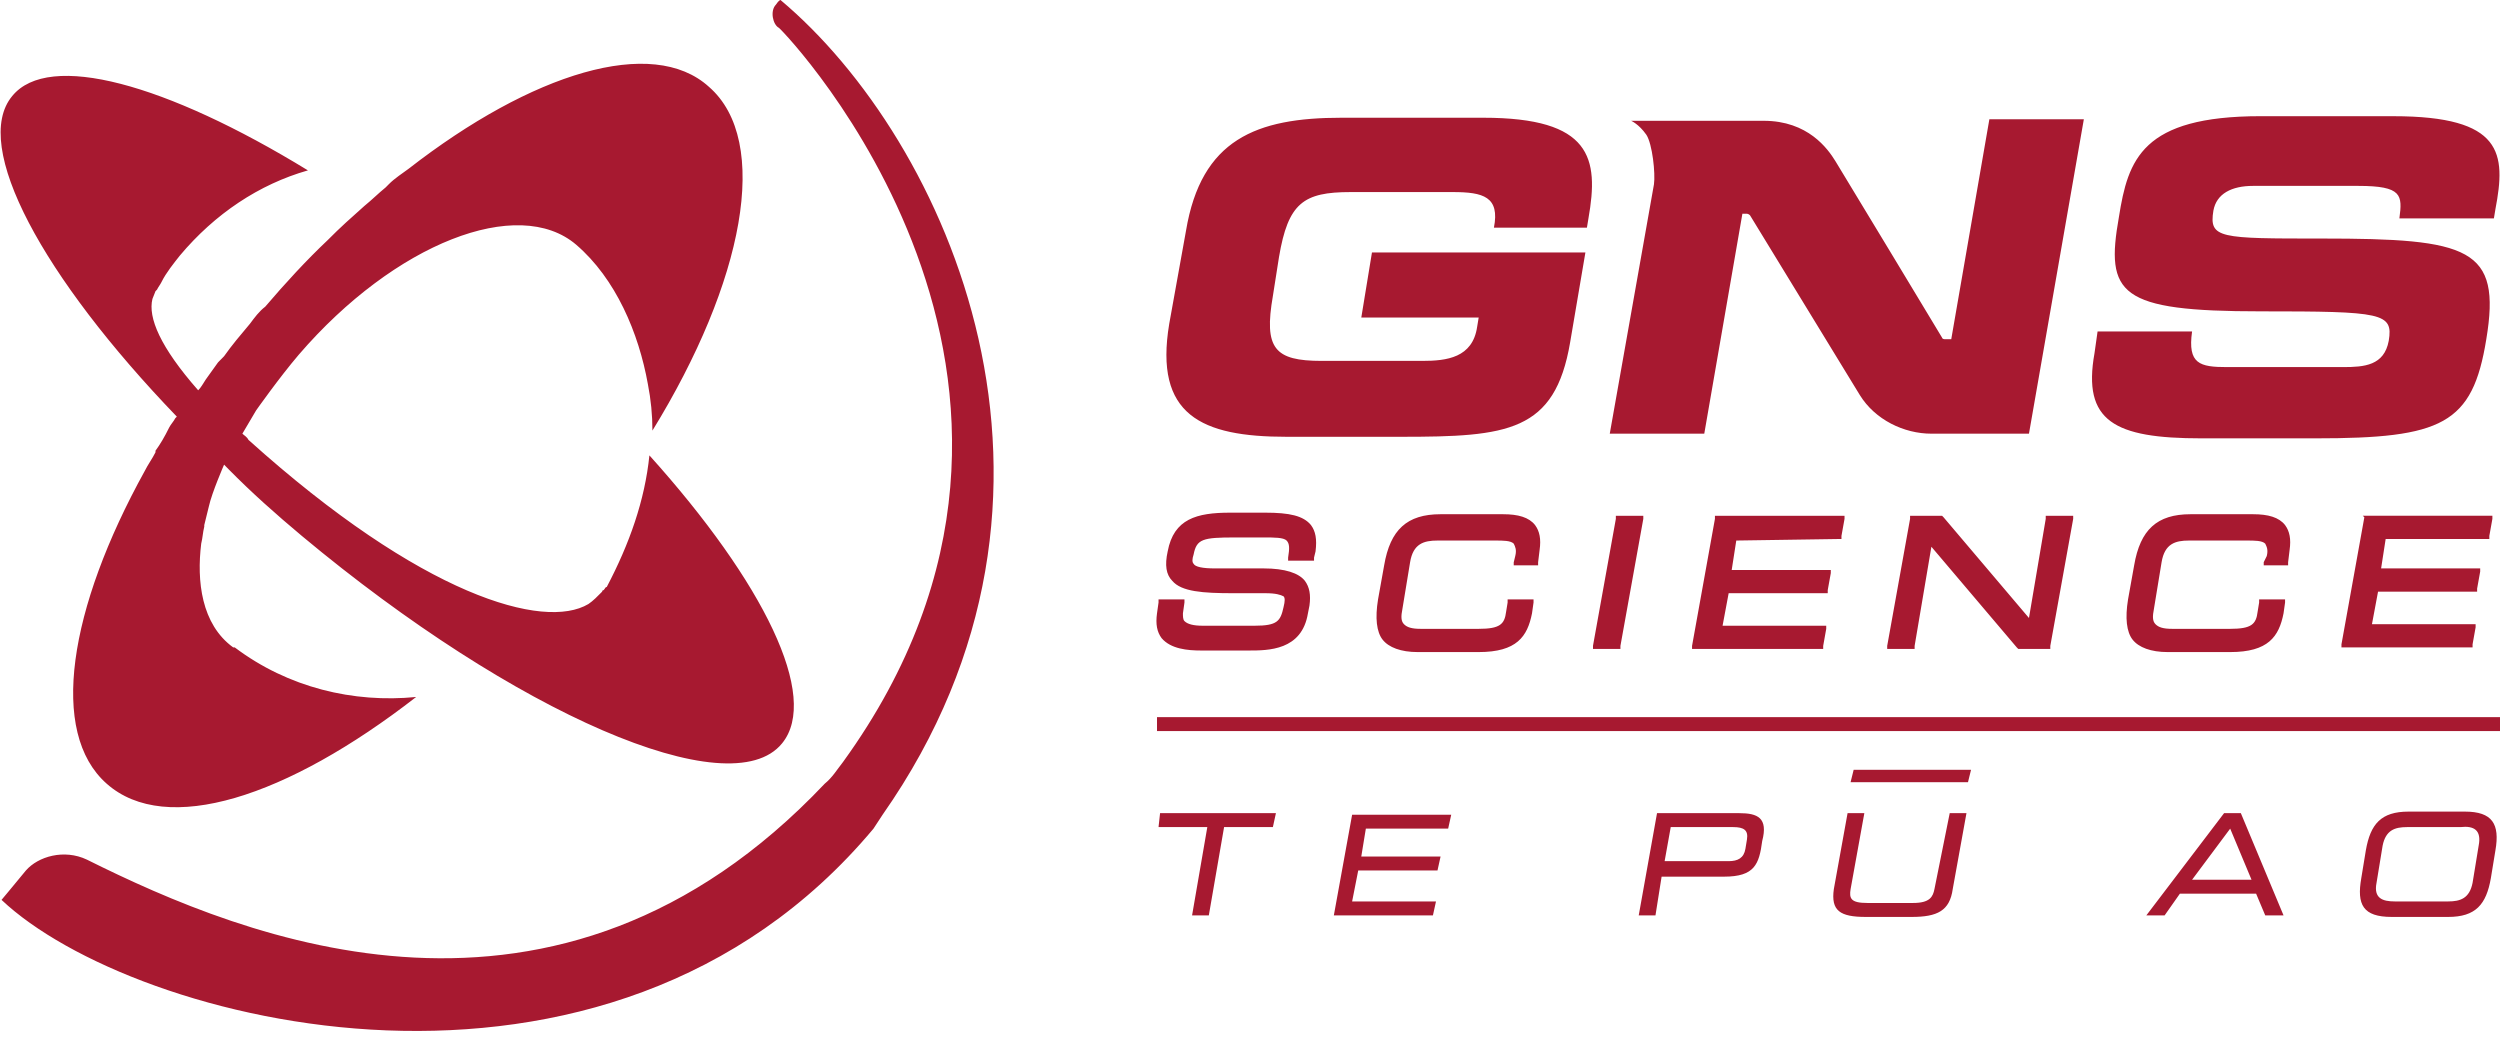
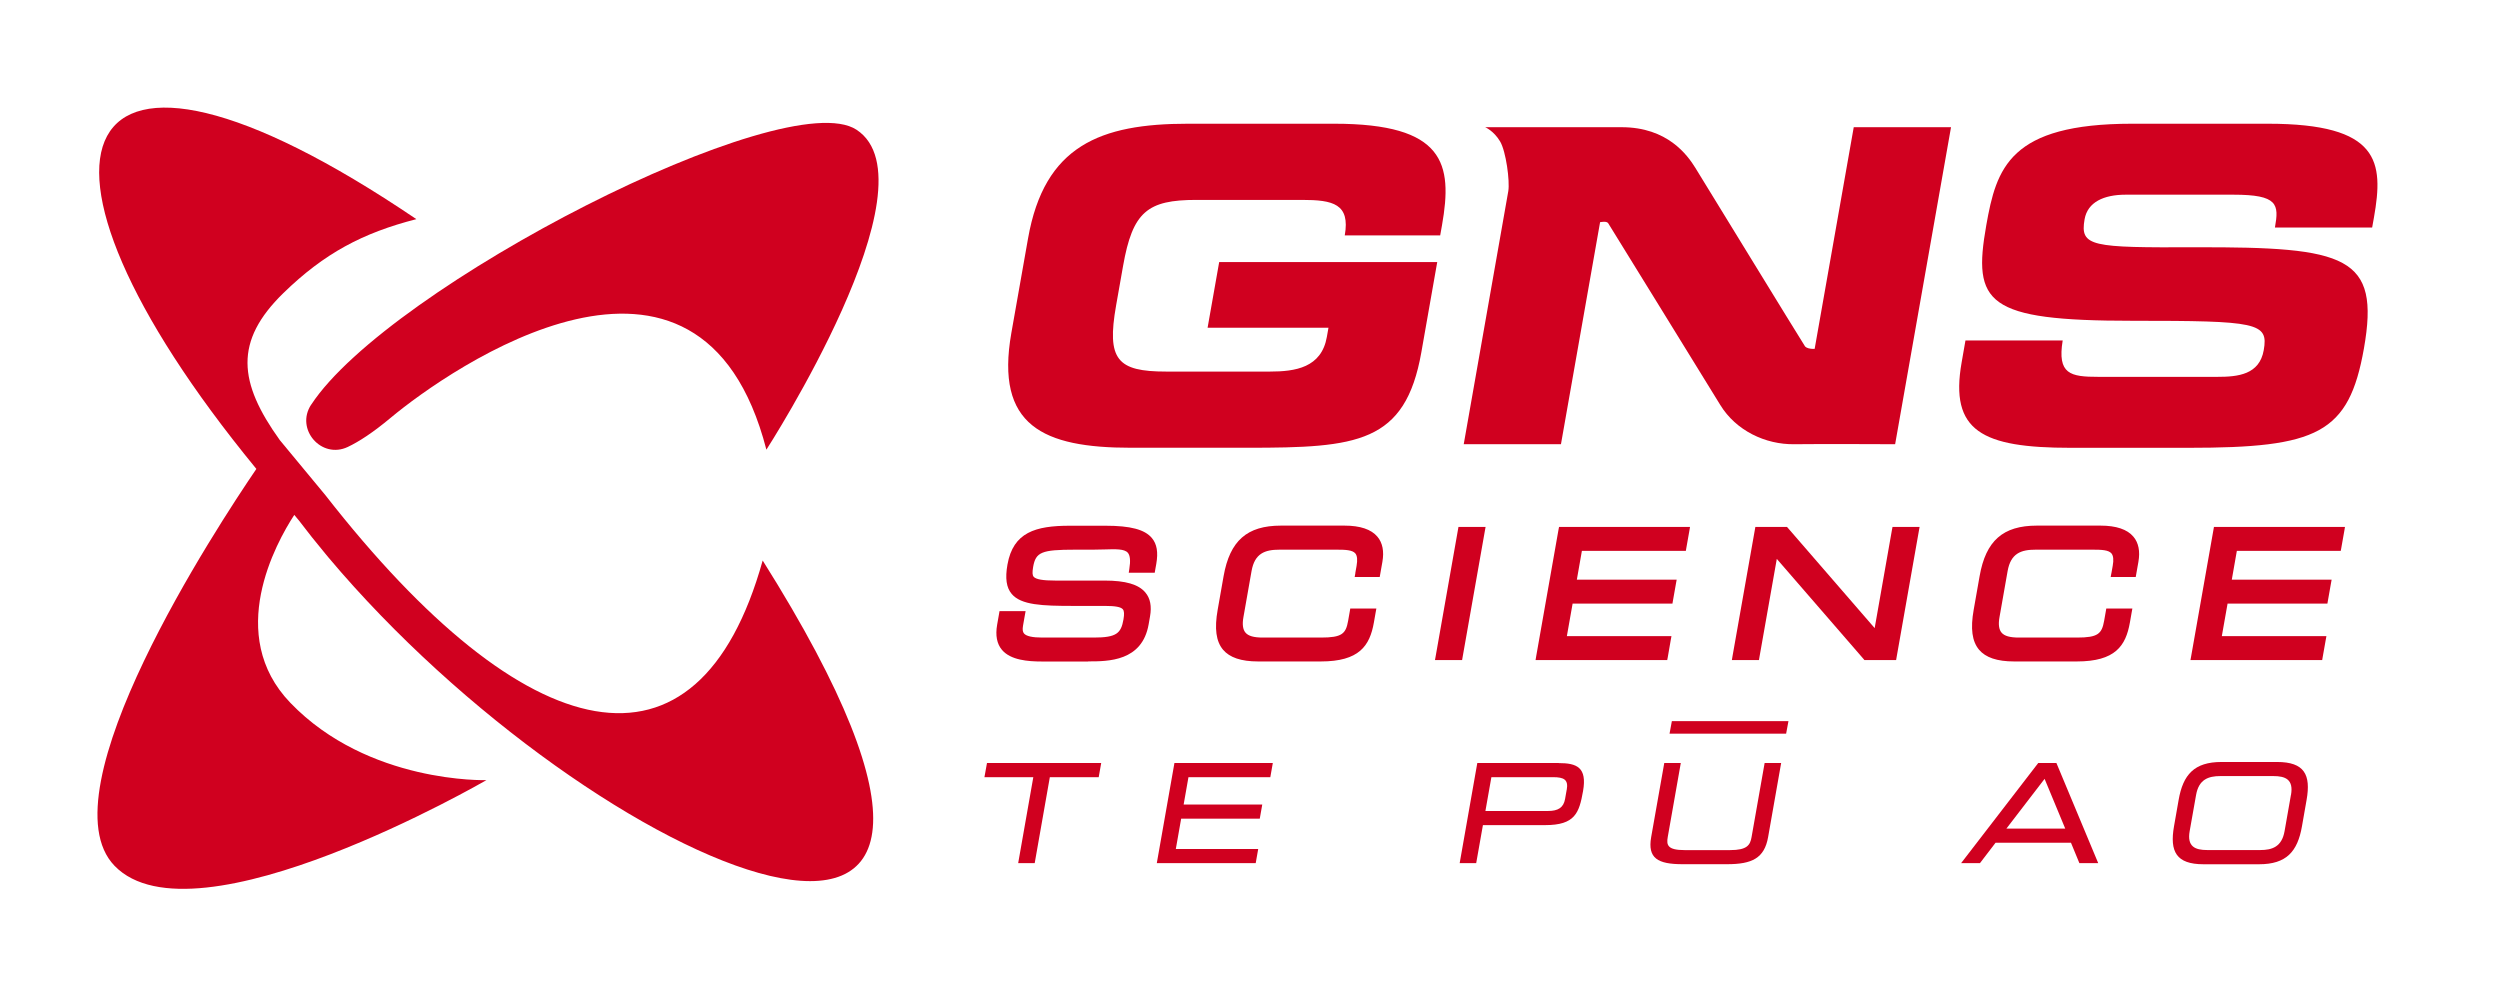
- <svg xmlns="http://www.w3.org/2000/svg" width="106" height="44" viewBox="0 0 106 44">
-   <path d="M27.534 19.307c4.848 5.386 7.24 10.245 5.623 12.215-2.197 2.693-11.31-1.247-20.36-8.8-1.098-.919-2.132-1.838-3.102-2.823l-.194-.198s-.517 1.183-.646 1.774l-.194.788v.065c-.065.263-.065.46-.13.723-.193 1.576 0 3.415 1.358 4.4h.065c2.262 1.707  5.041 2.364 7.691 2.101-5.494 4.269-10.6 5.91-13.12 3.678-2.457-2.167-1.616-7.421 1.615-13.266.13-.263.323-.525.453-.788v-.066c.194-.262.387-.59.581-.985.065-.131.194-.262.259-.394l.065-.065C1.81 11.756-1.228 6.173.518 4.072c1.55-1.905 6.527-.526 12.538  3.152-2.068.59-3.943 1.839-5.43 3.612-.258.328-.58.722-.775 1.116-.064.132-.129.197-.194.329l-.064.065-.13.329c-.193.788.324 2.035 1.94 3.874.129-.131.193-.262.323-.46.194-.262.323-.46.517-.722l.064-.066.065-.065.065-.066.064-.066c.323-.46.711-.919  1.099-1.379.194-.262.388-.525.646-.722.84-.985 1.745-1.97 2.65-2.824.517-.525 1.034-.985 1.552-1.445.323-.262.581-.525.904-.788l.13-.131c.258-.263.581-.46.84-.657 5.235-4.071 10.341-5.648 12.733-3.48 2.65 2.298 1.486 8.274-2.392 14.579  0-.657-.064-1.314-.193-1.97-.388-2.168-1.358-4.466-3.038-5.91-2.456-2.102-7.692-.067-11.764 4.662-.84.985-1.81 2.364-1.81 2.364l-.581.985c.064.066.194.131.258.263 7.369 6.633 12.54 8.077 14.414 6.96.194-.13.388-.327.581-.524 0 0  0-.066.065-.066.065-.066.065-.131.13-.131.969-1.84 1.615-3.678 1.81-5.583zM33.093 0s-.065 0-.194.197c-.259.263-.13.854.129.985.259.197 14.413 14.973 2.715 31.128-.259.329-.453.657-.776.92-11.376 12.018-24.56 6.567-31.283  3.218-.97-.46-2.068-.132-2.585.46-.647.788-1.034 1.247-1.034 1.247 5.558 5.254 25.66 10.508 36.97-3.02l.388-.592C46.99 20.883 40.138 5.91 33.093 0zm16.029 35.069h2.068l-.646 3.743h.71l.647-3.743h2.069l.129-.591h-4.912l-.065.59zm7.433  3.743h4.201l.13-.591H57.33l.259-1.314h3.361l.13-.59h-3.362l.194-1.183h3.49l.13-.59H57.33l-.775 4.268zm17.516-3.218-.065.394c-.065.394-.323.525-.71.525H70.58l.259-1.444h2.65c.452 0 .646.131.582.525zm-.323-1.116h-3.49l-.776 4.334h.71l.26-1.642h2.65c1.292 0  1.486-.525 1.615-1.51.259-.985-.194-1.182-.97-1.182zm8.273 3.218c-.065.328-.194.59-.905.59h-1.94c-.71 0-.775-.196-.71-.59l.582-3.218h-.711l-.582 3.218c-.13.919.258 1.182 1.357 1.182h1.94c1.098 0 1.615-.263 1.744-1.182l.582-3.218h-.71l-.647  3.218zm10.923-.395 1.616-2.167.905 2.167h-2.521zm1.357-2.823-3.296 4.334h.775l.647-.92h3.232l.387.92h.776l-1.81-4.334h-.71zm10.794 1.379-.258 1.576c-.13.657-.517.788-1.035.788h-2.262c-.517 0-.905-.131-.775-.788l.258-1.576c.13-.657.517-.788  1.034-.788h2.263c.581-.066.904.131.775.788zm-.582-1.445h-2.391c-1.163 0-1.616.525-1.81 1.642l-.194 1.182c-.194 1.116.065 1.642 1.293 1.642h2.391c1.164 0 1.616-.526  1.81-1.642l.194-1.182c.194-1.117-.13-1.642-1.293-1.642zm-25.918-1.773-.13.525h4.978l.129-.525h-4.977zm-29.538-2.233v.591H106v-.591H49.057zm18.486-3.02v.13h1.163v-.13l.97-5.386v-.131h-1.164V22l-.97 5.385zm-3.361-3.547v.131h1.034v-.131l.064-.526c.065-.46  0-.788-.193-1.05-.259-.329-.711-.46-1.358-.46h-2.65c-1.422 0-2.133.657-2.391 2.167l-.259 1.445c-.129.788-.064 1.379.194 1.707.259.329.776.526 1.487.526h2.585c1.616 0 2.068-.657  2.262-1.642l.065-.46v-.131h-1.099v.131l-.064.394c-.065.526-.259.723-1.164.723H60.24c-.388 0-.582-.066-.711-.197-.13-.132-.13-.329-.065-.657l.324-1.97c.129-.788.581-.92 1.163-.92h2.456c.323 0 .646 0 .776.132.064.131.129.262.064.525l-.064.263zm-11.247  3.743c.84 0 2.263 0 2.521-1.576l.065-.328c.064-.46 0-.788-.194-1.051-.259-.328-.84-.526-1.745-.526h-2.069c-.517 0-.84-.065-.904-.197-.065-.065-.065-.197 0-.394.129-.656.387-.722 1.745-.722h1.228c.452 0 .84 0  .97.131.128.132.128.329.064.723v.131h1.099v-.131l.064-.263c.065-.525 0-.854-.194-1.116-.323-.394-.905-.526-1.939-.526H52.16c-1.422 0-2.392.263-2.65 1.642-.13.591-.065.985.194 1.248.387.46 1.292.525 2.585.525h1.357c.453 0 .647.066.776.132.065.065.065.197 0  .46-.13.59-.259.787-1.228.787h-2.198c-.387 0-.646-.065-.775-.197-.065-.065-.065-.197-.065-.328l.065-.46v-.131h-1.099v.131l-.065.46c-.064.46 0 .788.194 1.05.388.46 1.099.526 1.68.526h2.004zm43.047-3.743v.131h1.034v-.131l.064-.526c.065-.46  0-.788-.193-1.05-.259-.329-.711-.46-1.358-.46h-2.65c-1.422 0-2.133.657-2.391 2.167l-.259 1.445c-.129.788-.064 1.379.194 1.707.259.329.776.526 1.487.526h2.65c1.616 0 2.068-.657  2.262-1.642l.065-.46v-.131h-1.1v.131l-.064.394c-.064.526-.258.723-1.163.723h-2.456c-.388 0-.582-.066-.711-.197-.13-.132-.13-.329-.065-.657l.323-1.97c.13-.788.582-.92 1.164-.92h2.456c.323 0 .646 0 .775.132.065.131.13.262.065.525l-.13.263zm4.266-1.905-.97  5.385v.132h5.559v-.132l.129-.722v-.131h-4.395l.258-1.38h4.201v-.13l.13-.723V24.1h-4.201l.193-1.247h4.396v-.132l.129-.722v-.131h-5.494l.065.065zm-14.22 4.269-3.62-4.269-.064-.065h-1.357V22l-.97 5.385v.131h1.163v-.13l.711-4.204 3.62  4.269.065.065h1.357v-.13l.97-5.386v-.131h-1.164V22l-.711 4.203zm-8.08-3.35h.13v-.13l.13-.723v-.131h-5.495V22l-.97 5.385v.131h5.56v-.13l.129-.723v-.132h-4.395l.258-1.379h4.201v-.131l.13-.722v-.132h-4.202l.194-1.248 4.33-.065zM54.552 18.52H59.4c4.524 0  6.528-.197 7.174-4.006l.647-3.809h-9.05l-.452 2.759h4.977l-.065.394c-.193 1.313-1.292 1.444-2.326 1.444h-4.266c-2.004 0-2.456-.525-2.068-2.758l.258-1.642c.388-2.298 1.034-2.758 3.038-2.758h4.33c1.293 0 2.004.197 1.745  1.51h3.943l.065-.393c.452-2.561.129-4.269-4.46-4.269h-6.011c-3.62 0-5.946.92-6.593 4.794l-.71 3.94c-.647 3.875 1.357 4.794 4.976 4.794zm46.925-13.594h-5.624c-5.041 0-5.623 1.84-6.01 4.269-.582 3.284 0 4.006 6.01 4.006 5.171 0 5.624.066 5.43 1.248-.194  1.05-1.034 1.116-1.94 1.116H94.43c-1.163 0-1.68-.131-1.486-1.51h-4.007l-.13.92c-.517 2.889.84 3.611 4.525 3.611h4.847c5.365 0 6.658-.591 7.24-4.203.646-3.875-.712-4.269-6.981-4.269-4.33 0-4.783 0-4.59-1.182.13-.722.776-1.05 1.681-1.05h4.46c1.874 0  1.874.394 1.745 1.379h4.007l.065-.394c.453-2.365.323-3.94-4.33-3.94zm-17.128.132-1.616 9.325h-.259c-.13 0-.13-.066-.13-.066A2919.05 2919.05 0 0 0 77.82 6.83c-.324-.526-1.164-1.708-3.038-1.708H69.159s.323.132.646.591c.258.394.388 1.642.323 2.102l-1.874  10.573h4.007l1.616-9.325h.194c.064 0 .129.065.129.065s4.33 7.093 4.654 7.618c.646 1.051 1.874 1.642 3.037 1.642h4.137l2.327-13.331h-4.007z" fill="#A71930" fill-rule="nonzero" />
+ <svg xmlns="http://www.w3.org/2000/svg" width="163.08" height="65" viewBox="0 0 431.21 171.87" class="img-fluid">
+   <path fill="#d0001f" stroke-width="0px" d="M42.81,118.9s0,0,0,0" />
+   <path fill="#d0001f" stroke-width="0px" d="M56.11,85.39l-7.85-9.48c-7.15-9.97-7.91-17.05.63-25.37,7.06-6.87,13.67-10.36,22.92-12.74C11.13-3.31-.51,26.34,44.12,80.76l.1.12c-6.74,9.89-36.81,55.66-24.47,68.45,13.87,14.37,64.15-14.77,64.15-14.77,0,0-20.37.65-33.82-13.34-11.26-11.7-2.49-27.55.68-32.41l.82.99c1.45,1.91,2.95,3.8,4.51,5.67.2.22.39.45.57.69,45.65,54.3,132.43,91.96,74.89.52-11.13,39.94-40.82,33.07-75.44-11.29" />
+   <path fill="#d0001f" stroke-width="0px" d="M53.66,69.81c-2.76,4.21,1.78,9.44,6.33,7.28,1.92-.91,4.32-2.46,7.41-5.04,10.1-8.42,53.39-38.69,64.79,5.51,0,0,29.63-45.92,15.55-55.18-12.25-8.06-80.7,27.02-94.07,47.43" />
+   <polygon fill="#d0001f" stroke-width="0px" points="199.53 148.88 216.59 148.88 217.02 146.44 202.81 146.44 203.73 141.21 217.29 141.21 217.72 138.77 204.16 138.77 204.99 134.05 219.11 134.05 219.54 131.61 202.57 131.61 199.53 148.88" />
+   <path fill="#d0001f" stroke-width="0px" d="M268.83,131.61h-14.02l-3.04,17.27h2.85l1.16-6.56h10.73c5.15,0,5.87-2.08,6.54-5.87.72-4.11-1.08-4.83-4.21-4.83M270.23,136.22l-.28,1.59c-.26,1.5-1.22,2.07-2.92,2.07h-10.82l1.03-5.83h10.64c1.89,0,2.67.43,2.36,2.17" />
+   <polygon fill="#d0001f" stroke-width="0px" points="169.8 134.05 178.23 134.05 175.62 148.88 178.47 148.88 181.08 134.05 189.51 134.05 189.94 131.61 170.24 131.61 169.8 134.05" />
+   <path fill="#d0001f" stroke-width="0px" d="M351.56,131.61l-13.3,17.27h3.25l2.69-3.52h13.01l1.45,3.52h3.25l-7.21-17.27h-3.15ZM346.07,142.92l6.59-8.58,3.56,8.58h-10.15Z" />
+   <path fill="#d0001f" stroke-width="0px" d="M302.12,144.37c-.24,1.4-.77,2.26-3.71,2.26h-7.83c-2.95,0-3.17-.86-2.92-2.26l2.25-12.76h-2.85l-2.26,12.78c-.64,3.64,1.12,4.67,5.42,4.67h7.69c4.29,0,6.42-1.04,7.06-4.67l2.25-12.78h-2.85l-2.25,12.76Z" />
+   <path fill="#d0001f" stroke-width="0px" d="M392.77,131.43h-9.6c-4.71,0-6.63,2.19-7.39,6.54l-.8,4.56c-.76,4.35.38,6.54,5.08,6.54h9.6c4.71,0,6.63-2.19,7.39-6.54l.8-4.56c.77-4.35-.38-6.54-5.08-6.54M395.15,137.11l-1.1,6.26c-.47,2.66-2.1,3.25-4.19,3.25h-9.14c-2.09,0-3.51-.59-3.04-3.25l1.11-6.26c.47-2.66,2.1-3.25,4.19-3.25h9.14c2.09,0,3.51.59,3.04,3.25" />
+   <polygon fill="#d0001f" stroke-width="0px" points="287.97 126.54 308.08 126.54 308.48 124.38 288.37 124.38 287.97 126.54" />
+   <polygon fill="#d0001f" stroke-width="0px" points="247.63 113.19 247.51 113.85 252.19 113.85 252.27 113.38 256.12 91.55 256.24 90.89 251.56 90.89 251.48 91.35 247.63 113.19" />
+   <path fill="#d0001f" stroke-width="0px" d="M233.78,98.86l-.12.66h4.32l.08-.46.38-2.15c.32-1.82.03-3.29-.86-4.34-1.07-1.27-2.98-1.91-5.68-1.91h-10.96c-5.85,0-8.81,2.61-9.89,8.72l-1.02,5.79c-.58,3.26-.28,5.45.92,6.89,1.15,1.36,3.13,2.03,6.05,2.03h10.82c6.61,0,8.44-2.68,9.15-6.7l.31-1.77.12-.66h-4.5l-.08.47-.29,1.65c-.39,2.24-1.06,2.89-4.68,2.89h-10.03c-1.55,0-2.51-.27-3-.86-.45-.53-.57-1.43-.35-2.65l1.4-7.95c.54-3.08,2.32-3.7,4.82-3.7h9.94c1.42,0,2.64.05,3.14.64.33.4.4,1.1.22,2.14l-.23,1.3Z" />
+   <path fill="#d0001f" stroke-width="0px" d="M187.68,114.08c3.48,0,9.32,0,10.44-6.38l.24-1.37c.31-1.77.05-3.12-.8-4.13-1.18-1.41-3.42-2.06-7.03-2.06h-8.48c-2.18,0-3.38-.21-3.76-.66-.23-.27-.25-.75-.09-1.7.45-2.56,1.46-2.97,7.21-2.97h3.04c.74,0,1.45-.02,2.07-.04,1.9-.06,3.41-.11,4,.56.41.46.5,1.38.27,2.81l-.1.65h4.48l.08-.47.19-1.06c.35-2.01.11-3.42-.76-4.46-1.23-1.47-3.69-2.12-7.98-2.12h-6.17c-5.91,0-9.77,1.12-10.76,6.7-.42,2.37-.19,3.97.73,5.06,1.62,1.93,5.26,2.07,10.63,2.07h5.44c1.8,0,2.76.18,3.1.58.24.28.27.83.11,1.76-.42,2.38-1.18,3.12-5.12,3.12h-8.89c-1.7,0-2.75-.24-3.14-.7-.24-.28-.29-.7-.17-1.38l.32-1.82.12-.66h-4.5l-.08.47-.33,1.88c-.32,1.83-.05,3.29.83,4.33,1.5,1.78,4.49,2.01,6.92,2.01h7.95Z" />
+   <path fill="#d0001f" stroke-width="0px" d="M364.18,98.86l-.12.66h4.32l.08-.46.38-2.15c.32-1.82.03-3.29-.86-4.34-1.07-1.27-2.98-1.91-5.68-1.91h-10.97c-5.85,0-8.81,2.61-9.88,8.72l-1.02,5.79c-.58,3.26-.28,5.45.92,6.89,1.14,1.36,3.13,2.03,6.05,2.03h10.82c6.62,0,8.44-2.68,9.15-6.7l.31-1.77.12-.66h-4.5l-.08.47-.29,1.65c-.4,2.24-1.06,2.89-4.67,2.89h-10.03c-1.55,0-2.51-.27-3-.86-.45-.53-.57-1.43-.35-2.65l1.4-7.95c.54-3.08,2.32-3.7,4.82-3.7h9.95c1.42,0,2.64.05,3.14.64.33.4.41,1.1.22,2.14l-.23,1.3Z" />
+   <polygon fill="#d0001f" stroke-width="0px" points="381.79 91.35 377.94 113.19 377.82 113.85 400.54 113.85 400.62 113.38 401.15 110.38 401.27 109.72 383.23 109.72 384.22 104.11 401.44 104.11 401.52 103.65 402.05 100.64 402.17 99.98 401.5 99.98 384.95 99.98 385.82 95.02 403.27 95.02 403.74 95.02 403.83 94.55 404.36 91.55 404.47 90.89 381.87 90.89 381.79 91.35" />
+   <polygon fill="#d0001f" stroke-width="0px" points="323.35 108.34 308.4 91.08 308.23 90.89 302.77 90.89 302.69 91.35 298.83 113.19 298.72 113.85 303.39 113.85 303.47 113.38 306.47 96.4 321.42 113.65 321.58 113.85 327.05 113.85 327.13 113.38 330.98 91.55 331.1 90.89 326.43 90.89 326.34 91.35 323.35 108.34" />
+   <polygon fill="#d0001f" stroke-width="0px" points="290.31 95.02 290.78 95.02 290.86 94.55 291.39 91.55 291.5 90.89 268.91 90.89 268.82 91.35 264.97 113.19 264.86 113.85 287.57 113.85 287.66 113.38 288.18 110.38 288.3 109.72 270.26 109.72 271.25 104.11 288.47 104.11 288.55 103.64 289.08 100.64 289.2 99.98 288.53 99.98 271.98 99.98 272.85 95.02 290.31 95.02" />
+   <path fill="#d0001f" stroke-width="0px" d="M195.05,77.23h20.17c18.88,0,27.17-.76,29.94-16.47l2.74-15.56h-37.61l-2,11.33h20.85l-.28,1.59c-.93,5.29-5.43,5.97-9.81,5.97h-17.9c-8.46,0-10.29-2.04-8.64-11.41l1.2-6.8c1.65-9.36,4.2-11.4,12.66-11.4h18.2c5.36,0,8.34.68,7.38,6.12h16.46l.31-1.74c1.88-10.65.45-17.52-18.59-17.52h-25.23c-15.11,0-24.76,3.78-27.58,19.79l-2.88,16.31c-2.82,16.01,5.5,19.79,20.61,19.79" />
+   <path fill="#d0001f" stroke-width="0px" d="M391.16,21.34h-23.41c-21.15,0-23.4,7.63-25.15,17.52-2.37,13.45-.03,16.47,25.19,16.47,21.6,0,23.51.3,22.67,5.06-.74,4.23-4.44,4.61-7.99,4.61h-20.54c-4.83,0-7.1-.45-6.15-6.27h-16.77l-.66,3.78c-2.09,11.86,3.52,14.73,18.78,14.73h20.32c22.28,0,27.69-2.42,30.29-17.14,2.81-15.94-2.95-17.52-29.02-17.45-17.99.07-20-.08-19.16-4.84.52-2.95,3.31-4.23,7.09-4.23h18.58c7.7,0,7.87,1.66,7.16,5.66h16.77l.31-1.74c1.69-9.59,1.04-16.16-18.3-16.16" />
+   <path fill="#d0001f" stroke-width="0px" d="M319.74,21.94l-6.74,38.23s-.51.05-1.04-.09c-.53-.13-.66-.4-.66-.4-.91-1.39-17.54-28.57-18.88-30.73-1.35-2.17-4.78-7.01-12.72-7.01h-17.29s-6.24,0-6.24,0c0,0,1.47.61,2.57,2.45,1.03,1.72,1.7,6.86,1.42,8.56l-7.69,43.67h16.77l6.75-38.3s.52-.09.89-.06c.38.04.5.23.5.23,0,0,18.06,29.25,19.34,31.36,2.69,4.41,7.79,6.85,12.77,6.77,4.12-.06,17.39,0,17.39,0l9.64-54.68h-16.77Z" />
</svg>
